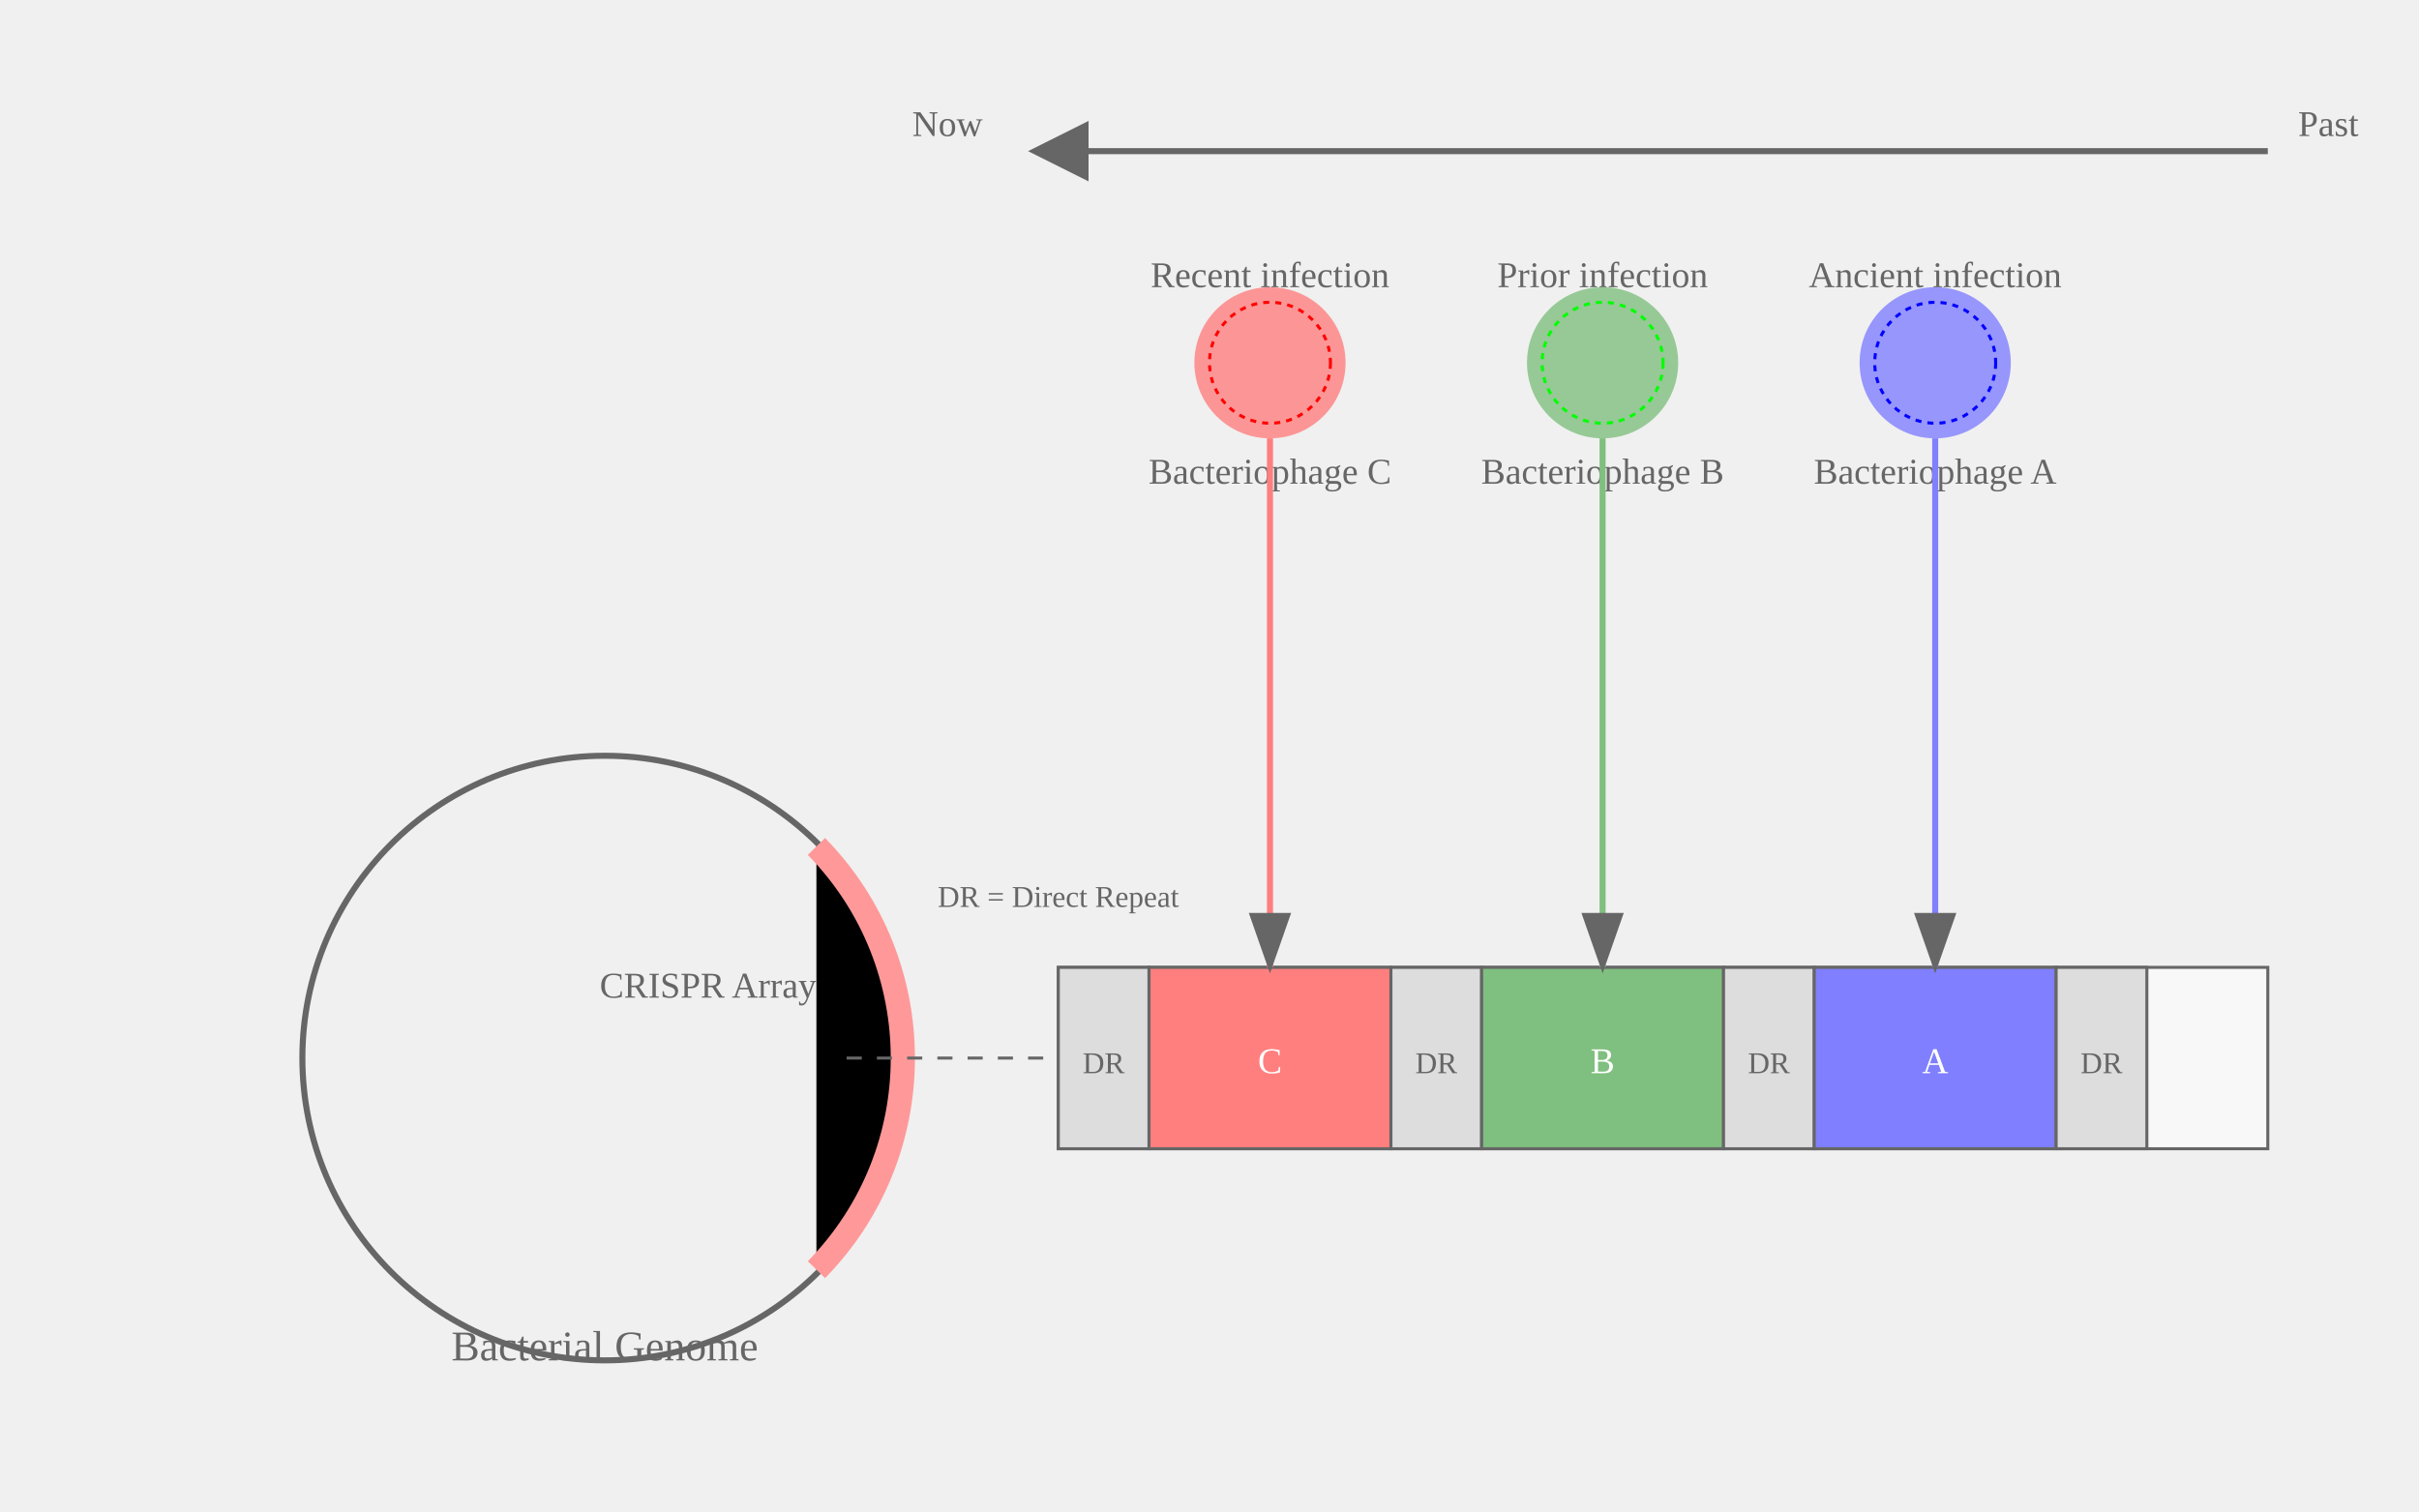
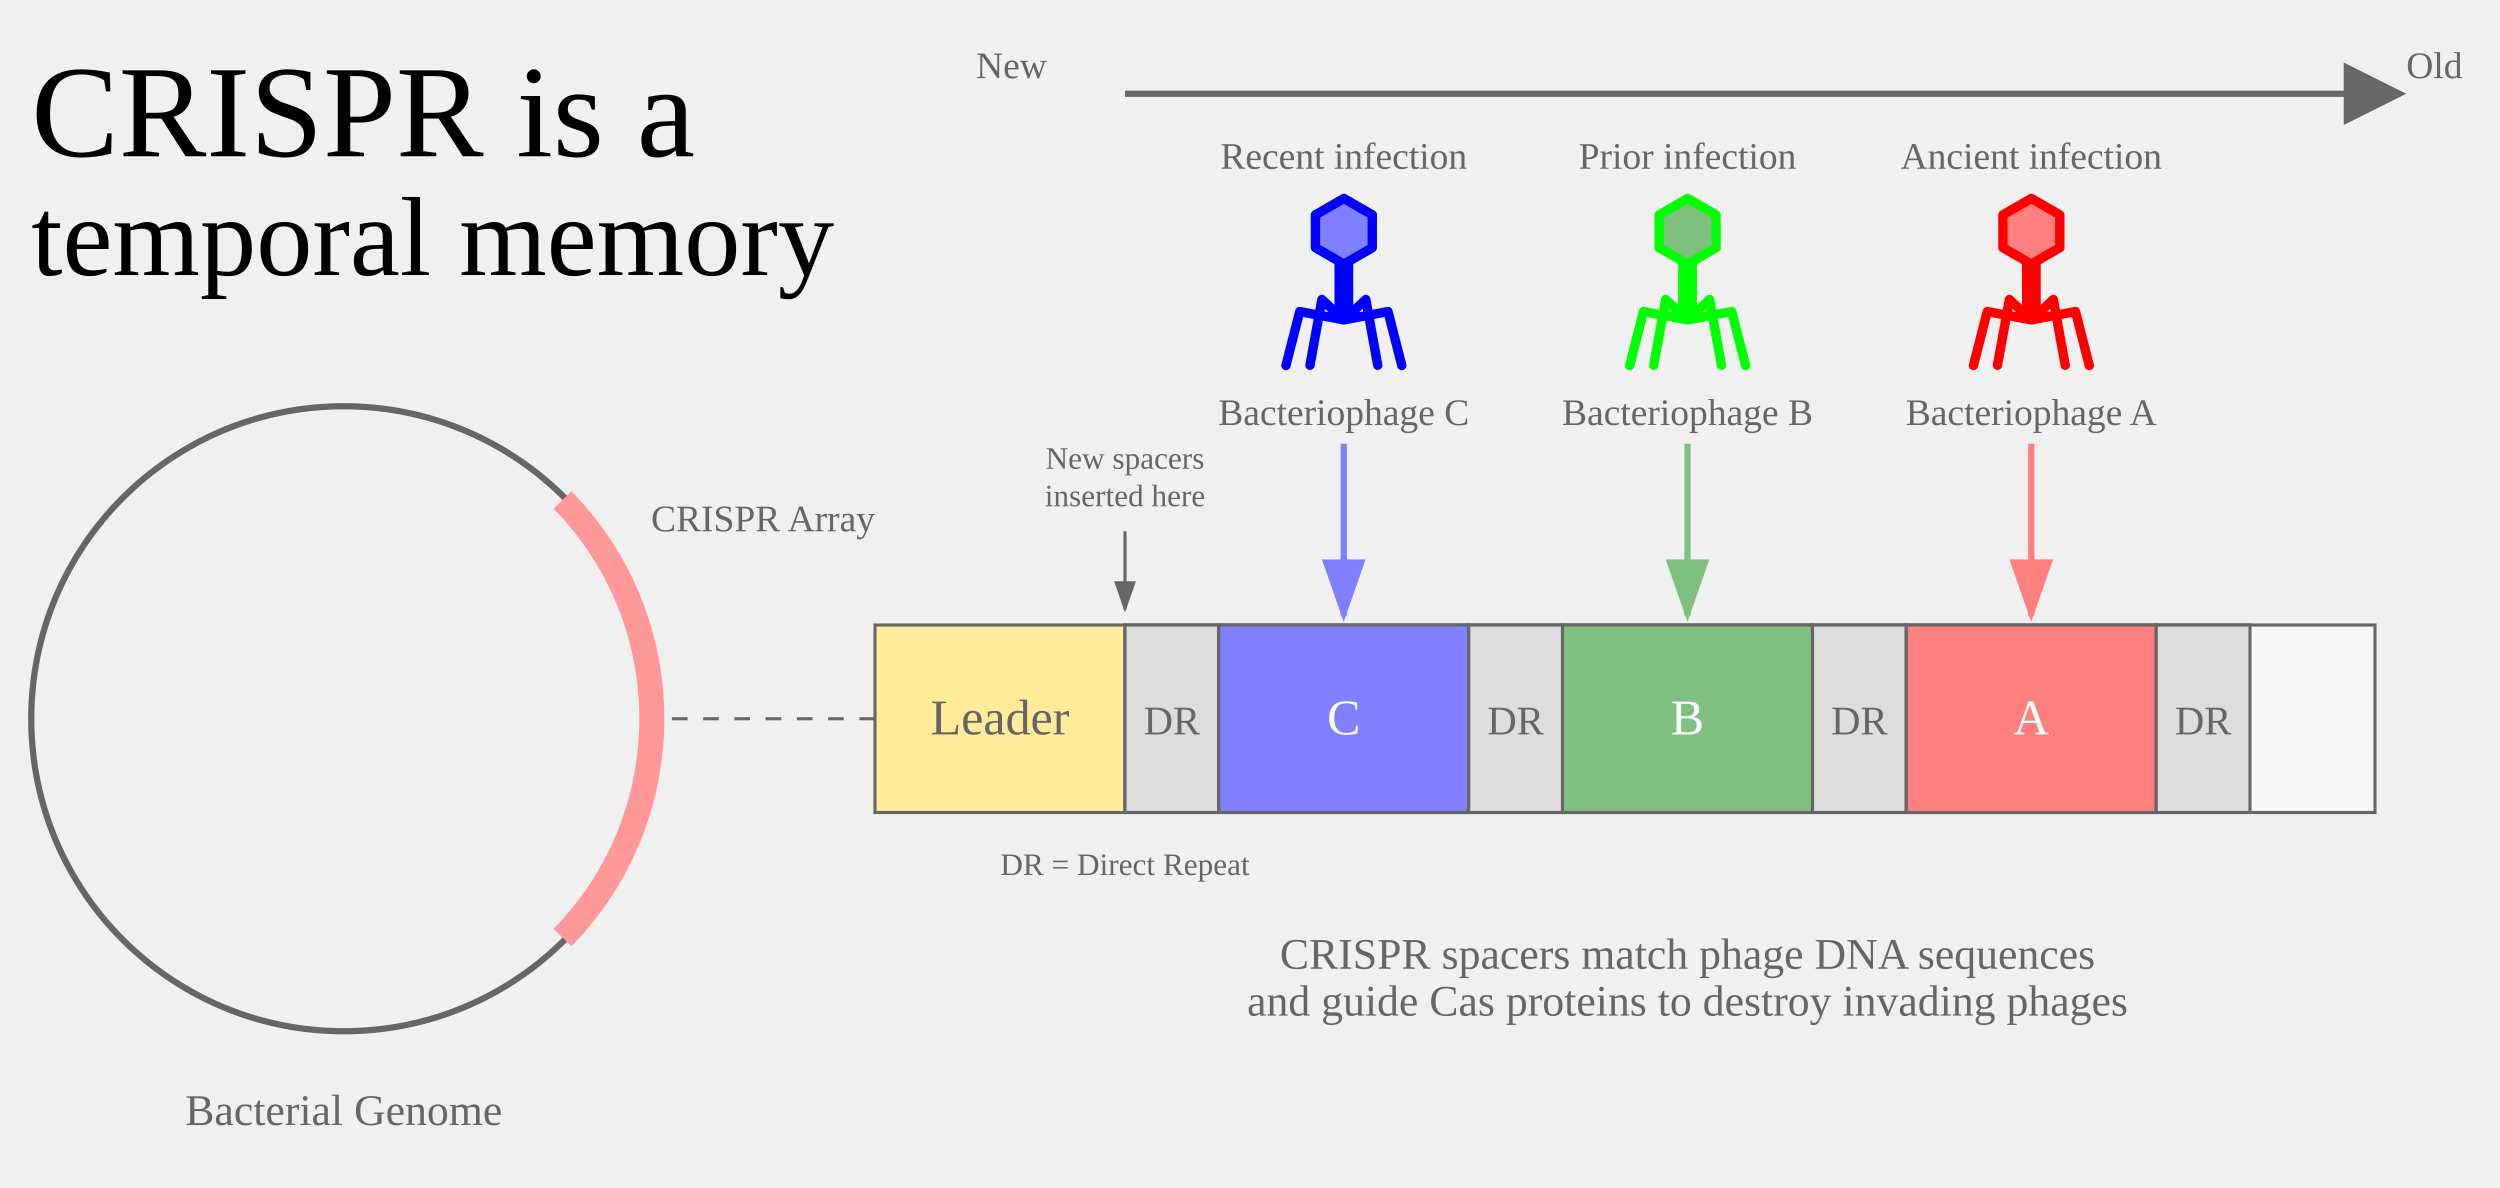
- <svg xmlns="http://www.w3.org/2000/svg" viewBox="0 0 800 500">
+ <svg xmlns="http://www.w3.org/2000/svg" viewBox="90 120 800 380">
  <circle cx="200" cy="350" r="100" fill="none" stroke="#666" stroke-width="2" />
-   <path d="M270,280 A100,100 0 0,1 270,420" stroke="#ff9999" stroke-width="8" />
-   <path d="M280,350 L350,350" stroke="#666" stroke-width="1" stroke-dasharray="5,5" />
-   <line x1="350" y1="50" x2="750" y2="50" stroke="#666" stroke-width="2" />
-   <path d="M340,50 L360,40 L360,60 Z" fill="#666" />
-   <text x="325" y="45" text-anchor="end" fill="#666">Now</text>
-   <text x="760" y="45" text-anchor="start" fill="#666">Past</text>
-   <g transform="translate(350,320)">
+   <path d="M270,280 A100,100 0 0,1 270,420" stroke="#ff9999" stroke-width="8" fill="none" />
+   <path d="M305,350 L450,350" stroke="#666" stroke-width="1" stroke-dasharray="5,5" />
+   <text x="100" y="170" text-anchor="start" fill="black" font-size="42">CRISPR is a</text>
+   <text x="100" y="208" text-anchor="start" fill="black" font-size="36">temporal memory</text>
+   <line x1="450" y1="150" x2="850" y2="150" stroke="#666" stroke-width="2" />
+   <path d="M860,150 L840,140 L840,160 Z" fill="#666" />
+   <text x="425" y="145" text-anchor="end" fill="#666">New</text>
+   <text x="860" y="145" text-anchor="start" fill="#666">Old</text>
+   <g transform="translate(450,320)">
    <rect x="0" y="0" width="400" height="60" fill="#f8f8f8" stroke="#666" />
+     <rect x="-80" y="0" width="80" height="60" fill="#ffeb99" stroke="#666" />
+     <text x="-40" y="35" text-anchor="middle" fill="#666" font-size="16">Leader</text>
+     <path d="M0 -30 L0 -5" stroke="#666" stroke-width="1" marker-end="url(#arrowhead)" />
+     <text x="0" y="-50" text-anchor="middle" fill="#666" font-size="10">New spacers</text>
+     <text x="0" y="-38" text-anchor="middle" fill="#666" font-size="10">inserted here</text>
    <rect x="0" y="0" width="30" height="60" fill="#ddd" stroke="#666" />
-     <rect x="30" y="0" width="80" height="60" fill="#ff7f7f" stroke="#666" />
+     <rect x="30" y="0" width="80" height="60" fill="#7f7fff" stroke="#666" />
    <rect x="110" y="0" width="30" height="60" fill="#ddd" stroke="#666" />
    <rect x="140" y="0" width="80" height="60" fill="#7fbf7f" stroke="#666" />
    <rect x="220" y="0" width="30" height="60" fill="#ddd" stroke="#666" />
-     <rect x="250" y="0" width="80" height="60" fill="#7f7fff" stroke="#666" />
+     <rect x="250" y="0" width="80" height="60" fill="#ff7f7f" stroke="#666" />
    <rect x="330" y="0" width="30" height="60" fill="#ddd" stroke="#666" />
-     <text x="15" y="35" text-anchor="middle" fill="#666" font-size="10">DR</text>
-     <text x="70" y="35" text-anchor="middle" fill="white" font-size="12">C</text>
-     <text x="125" y="35" text-anchor="middle" fill="#666" font-size="10">DR</text>
-     <text x="180" y="35" text-anchor="middle" fill="white" font-size="12">B</text>
-     <text x="235" y="35" text-anchor="middle" fill="#666" font-size="10">DR</text>
-     <text x="290" y="35" text-anchor="middle" fill="white" font-size="12">A</text>
-     <text x="345" y="35" text-anchor="middle" fill="#666" font-size="10">DR</text>
+     <text x="15" y="35" text-anchor="middle" fill="#666" font-size="13">DR</text>
+     <text x="70" y="35" text-anchor="middle" fill="white" font-size="16">C</text>
+     <text x="125" y="35" text-anchor="middle" fill="#666" font-size="13">DR</text>
+     <text x="180" y="35" text-anchor="middle" fill="white" font-size="16">B</text>
+     <text x="235" y="35" text-anchor="middle" fill="#666" font-size="13">DR</text>
+     <text x="290" y="35" text-anchor="middle" fill="white" font-size="16">A</text>
+     <text x="345" y="35" text-anchor="middle" fill="#666" font-size="13">DR</text>
+     <text x="180" y="110" text-anchor="middle" fill="#666" font-size="14">CRISPR spacers match phage DNA sequences</text>
+     <text x="180" y="125" text-anchor="middle" fill="#666" font-size="14">and guide Cas proteins to destroy invading phages</text>
  </g>
-   <circle cx="420" cy="120" r="25" fill="#ff7f7f" opacity="0.8" />
-   <circle cx="420" cy="120" r="20" fill="none" stroke="#ff0000" stroke-width="1" stroke-dasharray="2,2" />
-   <text x="420" y="160" text-anchor="middle" font-size="12" fill="#666">Bacteriophage C</text>
-   <text x="420" y="95" text-anchor="middle" font-size="12" fill="#666">Recent infection</text>
-   <circle cx="530" cy="120" r="25" fill="#7fbf7f" opacity="0.8" />
-   <circle cx="530" cy="120" r="20" fill="none" stroke="#00ff00" stroke-width="1" stroke-dasharray="2,2" />
-   <text x="530" y="160" text-anchor="middle" font-size="12" fill="#666">Bacteriophage B</text>
-   <text x="530" y="95" text-anchor="middle" font-size="12" fill="#666">Prior infection</text>
-   <circle cx="640" cy="120" r="25" fill="#7f7fff" opacity="0.8" />
-   <circle cx="640" cy="120" r="20" fill="none" stroke="#0000ff" stroke-width="1" stroke-dasharray="2,2" />
-   <text x="640" y="160" text-anchor="middle" font-size="12" fill="#666">Bacteriophage A</text>
-   <text x="640" y="95" text-anchor="middle" font-size="12" fill="#666">Ancient infection</text>
-   <line x1="420" y1="145" x2="420" y2="320" stroke="#ff7f7f" stroke-width="2" marker-end="url(#arrowhead)" />
-   <line x1="530" y1="145" x2="530" y2="320" stroke="#7fbf7f" stroke-width="2" marker-end="url(#arrowhead)" />
-   <line x1="640" y1="145" x2="640" y2="320" stroke="#7f7fff" stroke-width="2" marker-end="url(#arrowhead)" />
-   <text x="200" y="450" text-anchor="middle" fill="#666" font-size="14">Bacterial Genome</text>
-   <text x="270" y="330" text-anchor="end" fill="#666" font-size="12">CRISPR Array</text>
-   <text x="350" y="300" text-anchor="middle" fill="#666" font-size="10">DR = Direct Repeat</text>
+   <g transform="translate(500,182) scale(0.20)">
+     <path fill="#7f7fff" stroke="#0000ff" stroke-linejoin="round" stroke-width="15.02" d="m100.18 112.58-45.5-26.27V33.77l45.5-26.27 45.5 26.27v52.54z" />
+     <path fill="none" stroke="#0000ff" stroke-linejoin="round" stroke-width="30" d="M100.18 104.08v99.9" />
+     <path fill="none" stroke="#0000ff" stroke-linecap="round" stroke-linejoin="round" stroke-width="15" d="m7.5 274.8 22.1-86.33 70.13 13.3-34.68-32.56L45.98 274.4m146.88.4-22.1-86.33-70.13 13.3 34.69-32.56 19.06 105.19" />
+   </g>
+   <text x="520" y="256" text-anchor="middle" font-size="12" fill="#666">Bacteriophage C</text>
+   <text x="520" y="174" text-anchor="middle" font-size="12" fill="#666">Recent infection</text>
+   <g transform="translate(610,182) scale(0.20)">
+     <path fill="#7fbf7f" stroke="#00ff00" stroke-linejoin="round" stroke-width="15.02" d="m100.18 112.58-45.5-26.27V33.77l45.5-26.27 45.5 26.27v52.54z" />
+     <path fill="none" stroke="#00ff00" stroke-linejoin="round" stroke-width="30" d="M100.18 104.08v99.9" />
+     <path fill="none" stroke="#00ff00" stroke-linecap="round" stroke-linejoin="round" stroke-width="15" d="m7.5 274.8 22.1-86.33 70.13 13.3-34.68-32.56L45.98 274.4m146.88.4-22.1-86.33-70.13 13.3 34.69-32.56 19.06 105.19" />
+   </g>
+   <text x="630" y="256" text-anchor="middle" font-size="12" fill="#666">Bacteriophage B</text>
+   <text x="630" y="174" text-anchor="middle" font-size="12" fill="#666">Prior infection</text>
+   <g transform="translate(720,182) scale(0.20)">
+     <path fill="#ff7f7f" stroke="#ff0000" stroke-linejoin="round" stroke-width="15.02" d="m100.18 112.58-45.5-26.27V33.77l45.5-26.27 45.5 26.27v52.54z" />
+     <path fill="none" stroke="#ff0000" stroke-linejoin="round" stroke-width="30" d="M100.18 104.08v99.9" />
+     <path fill="none" stroke="#ff0000" stroke-linecap="round" stroke-linejoin="round" stroke-width="15" d="m7.5 274.8 22.1-86.33 70.13 13.3-34.68-32.56L45.98 274.4m146.88.4-22.1-86.33-70.13 13.3 34.69-32.56 19.06 105.19" />
+   </g>
+   <text x="740" y="256" text-anchor="middle" font-size="12" fill="#666">Bacteriophage A</text>
+   <text x="740" y="174" text-anchor="middle" font-size="12" fill="#666">Ancient infection</text>
+   <line x1="520" y1="262" x2="520" y2="317" stroke="#7f7fff" stroke-width="2" marker-end="url(#blueArrowhead)" />
+   <line x1="630" y1="262" x2="630" y2="317" stroke="#7fbf7f" stroke-width="2" marker-end="url(#greenArrowhead)" />
+   <line x1="740" y1="262" x2="740" y2="317" stroke="#ff7f7f" stroke-width="2" marker-end="url(#redArrowhead)" />
+   <text x="200" y="480" text-anchor="middle" fill="#666" font-size="14">Bacterial Genome</text>
+   <text x="370" y="290" text-anchor="end" fill="#666" font-size="12">CRISPR Array</text>
+   <text x="450" y="400" text-anchor="middle" fill="#666" font-size="10">DR = Direct Repeat</text>
  <defs>
    <marker id="arrowhead" markerWidth="10" markerHeight="7" refX="9" refY="3.5" orient="auto">
      <polygon points="0 0, 10 3.5, 0 7" fill="#666" />
    </marker>
+     <marker id="redArrowhead" markerWidth="10" markerHeight="7" refX="9" refY="3.5" orient="auto">
+       <polygon points="0 0, 10 3.5, 0 7" fill="#ff7f7f" />
+     </marker>
+     <marker id="greenArrowhead" markerWidth="10" markerHeight="7" refX="9" refY="3.5" orient="auto">
+       <polygon points="0 0, 10 3.5, 0 7" fill="#7fbf7f" />
+     </marker>
+     <marker id="blueArrowhead" markerWidth="10" markerHeight="7" refX="9" refY="3.5" orient="auto">
+       <polygon points="0 0, 10 3.5, 0 7" fill="#7f7fff" />
+     </marker>
  </defs>
</svg>
